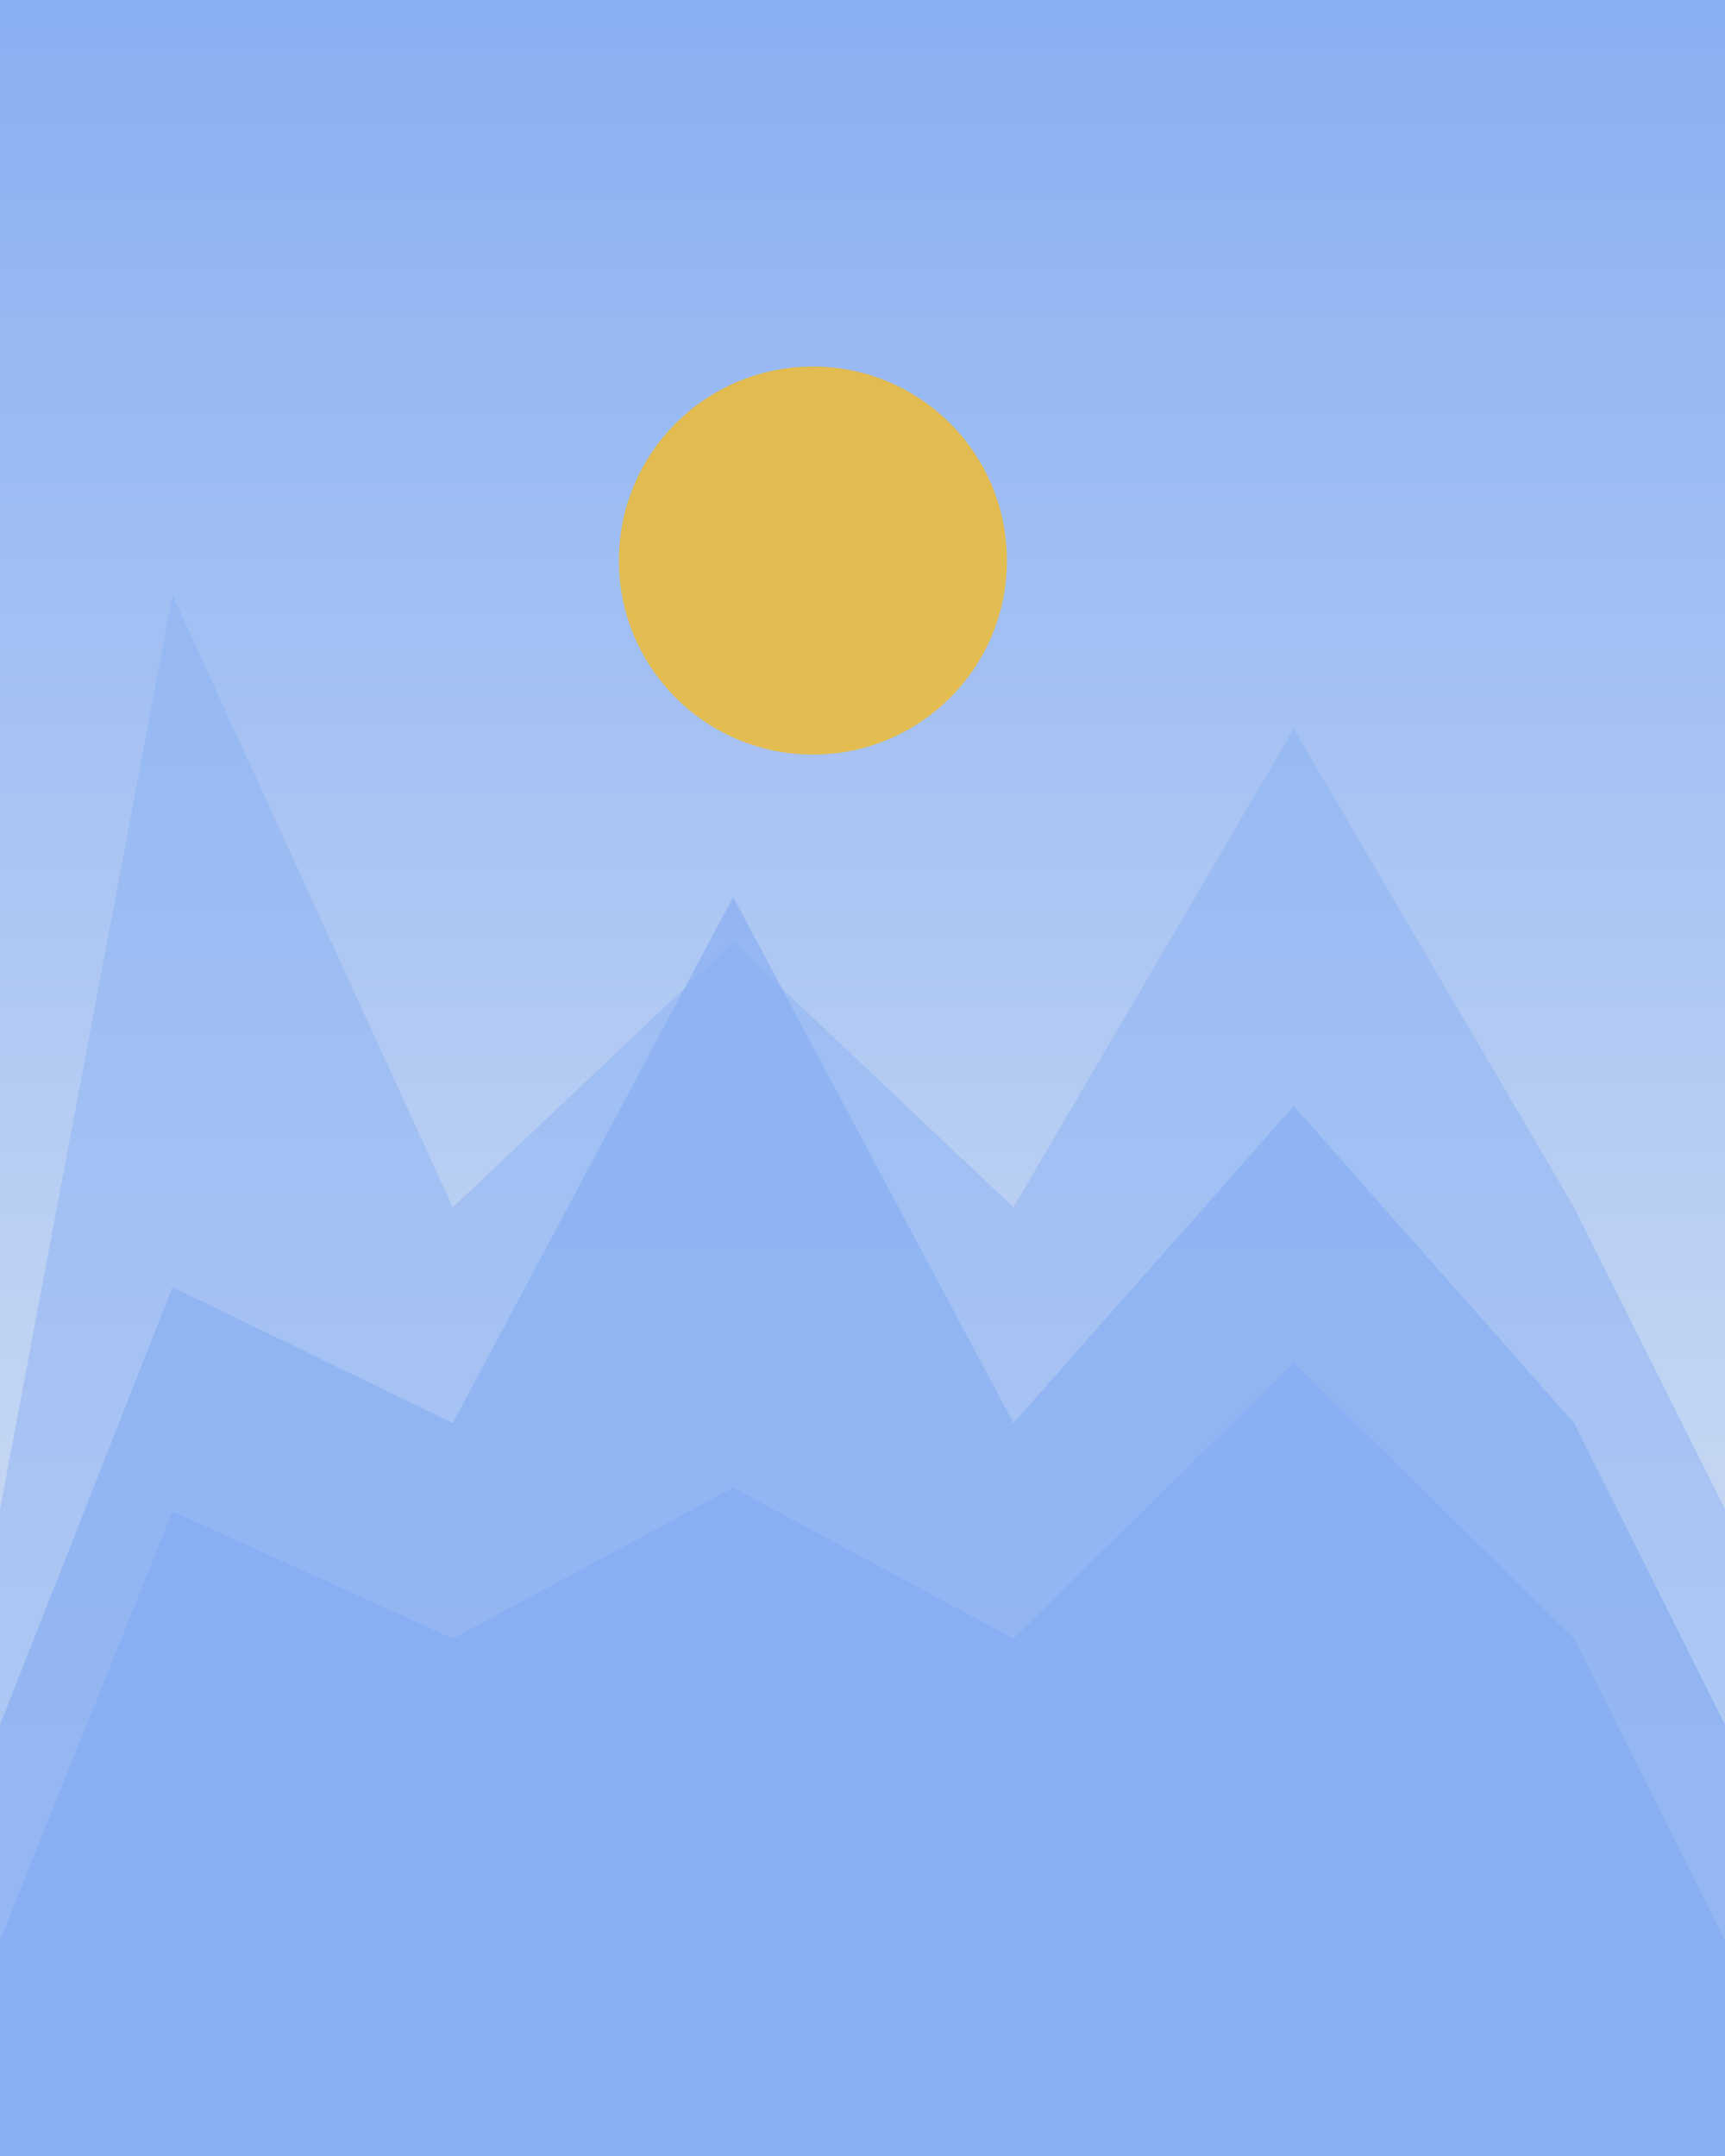
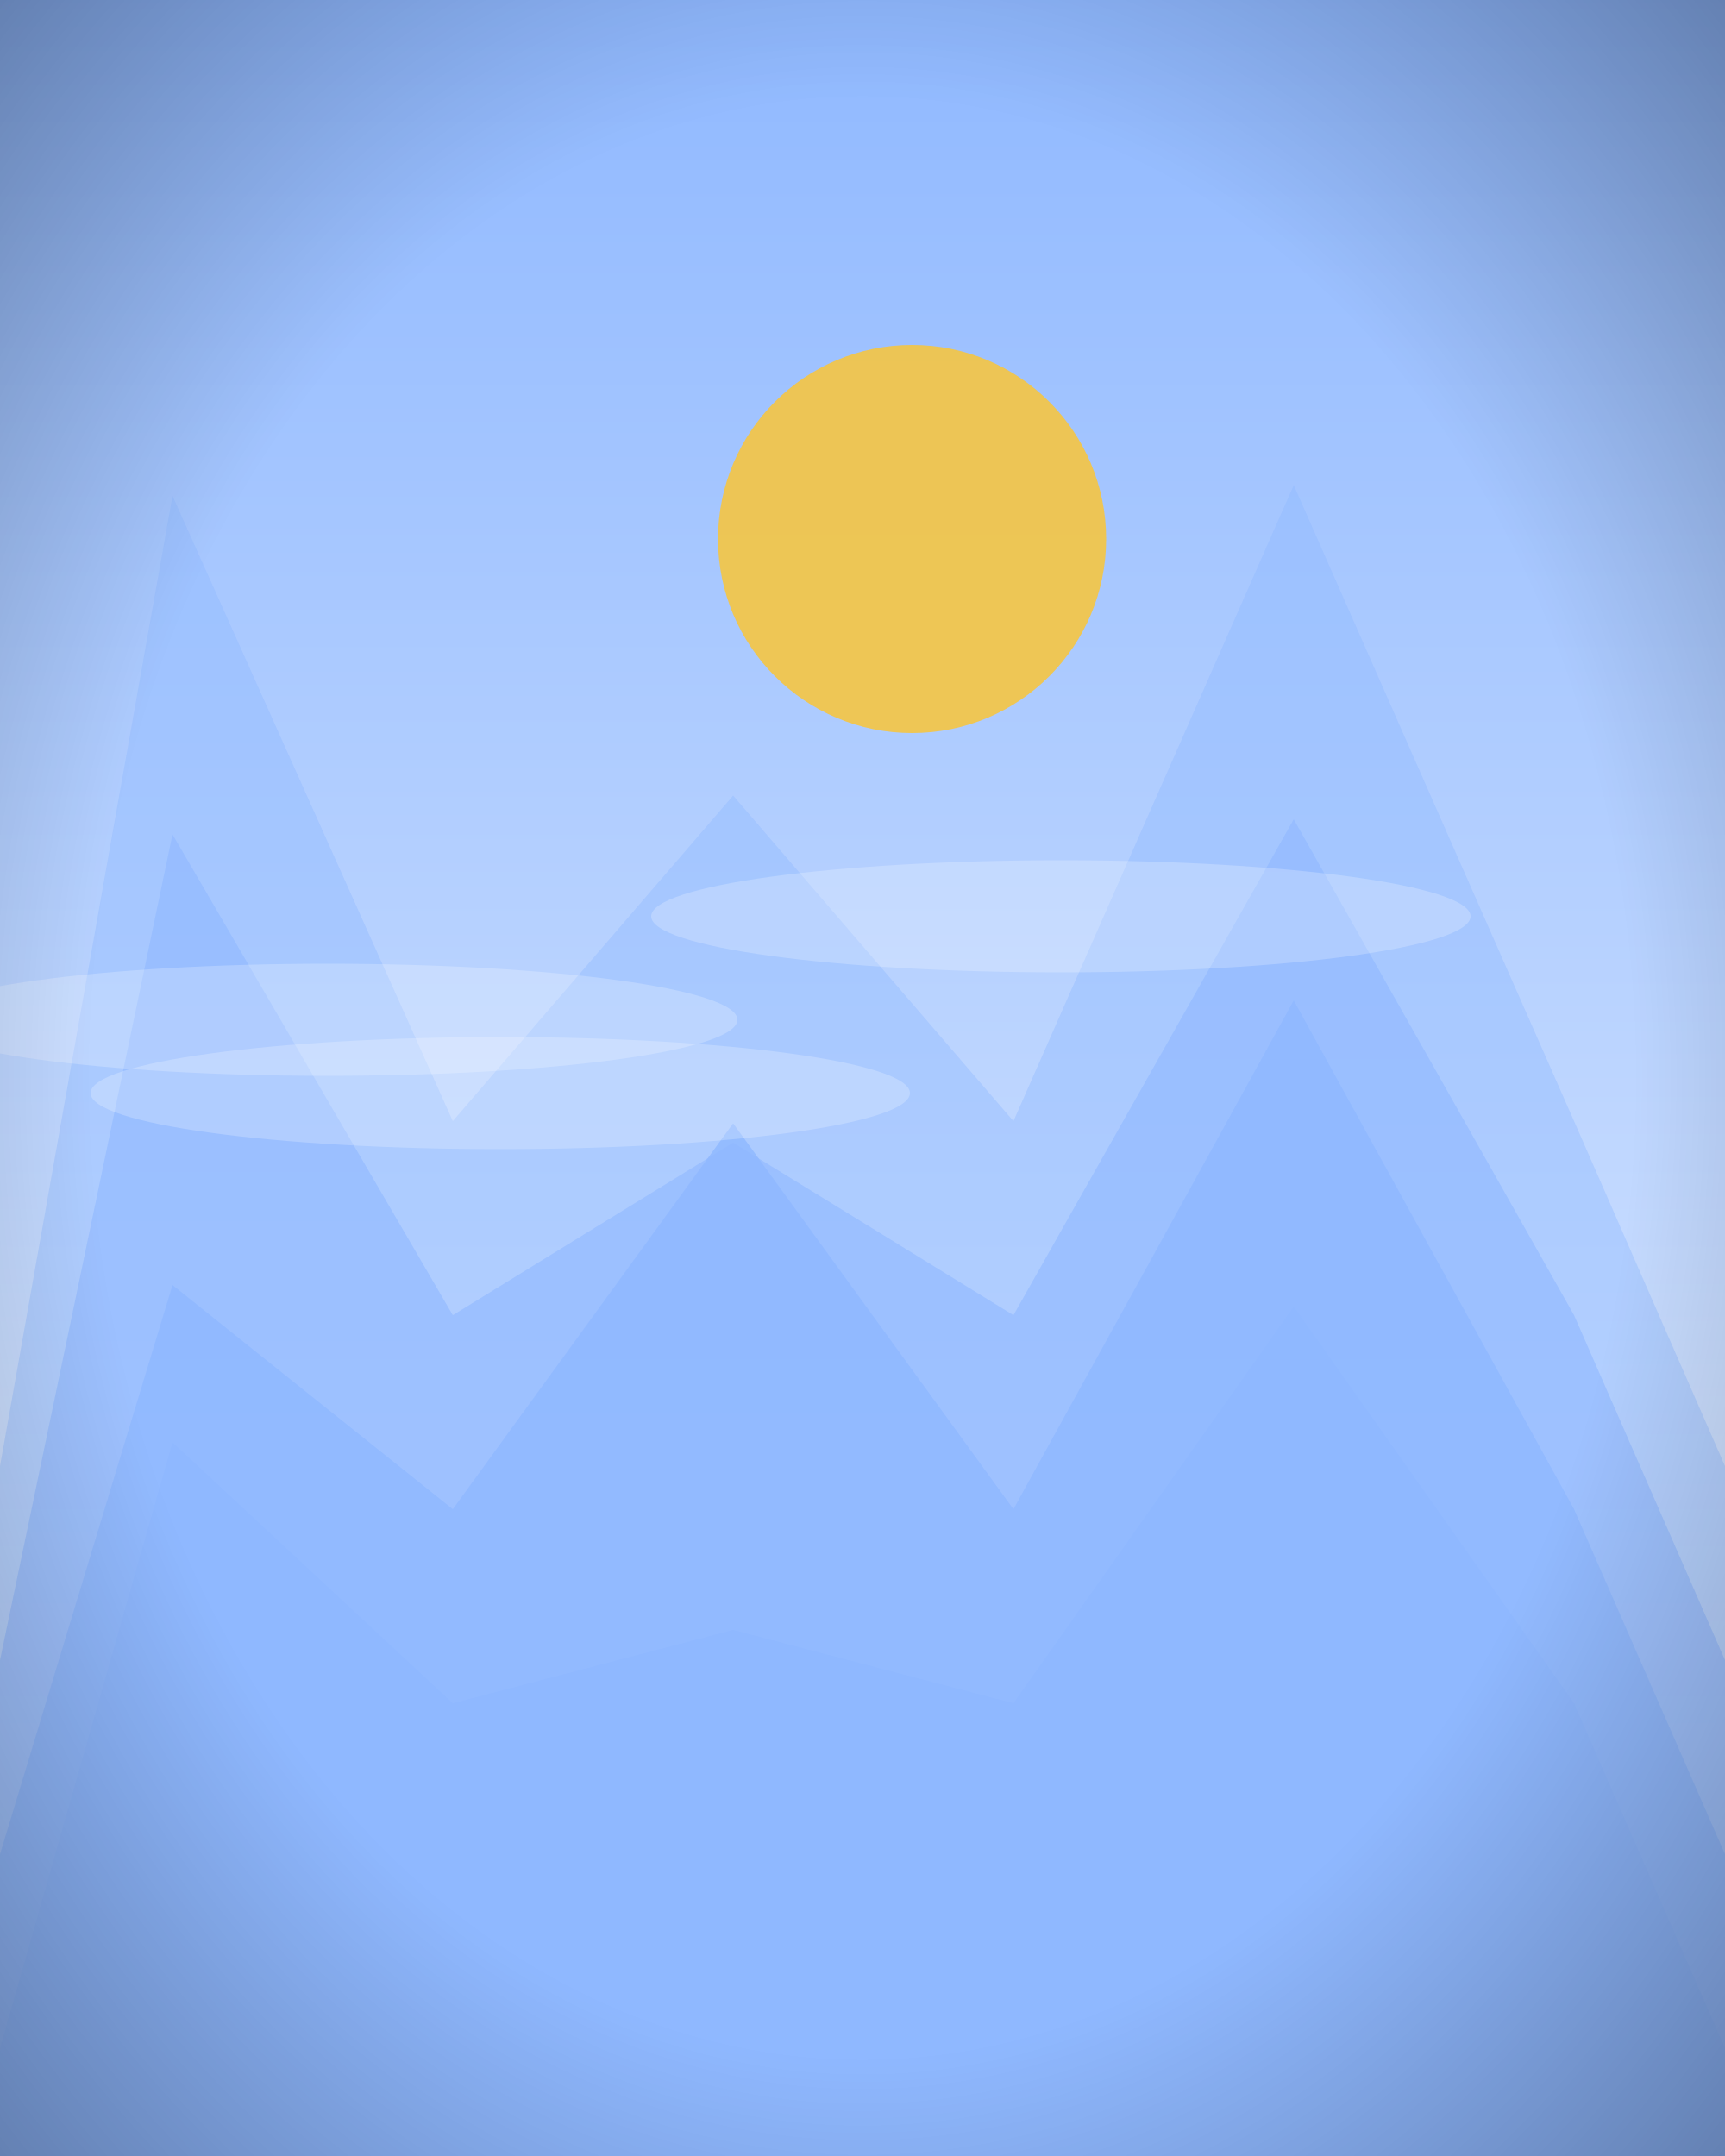
- <svg xmlns="http://www.w3.org/2000/svg" viewBox="0 0 800 1000" width="800" height="1000" role="img" aria-label="Foto contoh 12">
+ <svg xmlns="http://www.w3.org/2000/svg" viewBox="0 0 800 1000" width="800" height="1000" role="img" aria-label="Langit gunung">
  <defs>
    <linearGradient id="g" x1="0" y1="0" x2="0" y2="1">
      <stop offset="0" stop-color="#8FB8FF" />
      <stop offset="1" stop-color="#EAF2FF" />
    </linearGradient>
    <radialGradient id="l" cx=".5" cy=".35" r=".7">
      <stop offset="0" stop-color="#F5C542" stop-opacity=".9" />
      <stop offset="1" stop-color="#F5C542" stop-opacity="0" />
    </radialGradient>
-     <filter id="n">
-       <feGaussianBlur stdDeviation="14" />
-     </filter>
+     <radialGradient id="v" cx=".5" cy=".5" r=".75">
+       <stop offset=".6" stop-color="#000" stop-opacity="0" />
+       <stop offset="1" stop-color="#000" stop-opacity=".35" />
+     </radialGradient>
  </defs>
  <rect width="800" height="1000" fill="url(#g)" />
-   <circle cx="377" cy="260" r="90" fill="#F5C542" opacity=".9" />
-   <polygon points="0,700 80,276 210,560 340,437 470,560 600,338 730,560 800,700 800,1000 0,1000" fill="#8FB8FF" opacity="0.45" />
-   <polygon points="0,800 80,597 210,660 340,416 470,660 600,513 730,660 800,800 800,1000 0,1000" fill="#8FB8FF" opacity="0.7" />
-   <polygon points="0,900 80,701 210,760 340,690 470,760 600,632 730,760 800,900 800,1000 0,1000" fill="#8FB8FF" opacity="0.95" />
-   <rect width="800" height="1000" fill="#000" opacity=".05" />
+   <circle cx="423" cy="250" r="90" fill="#F5C542" opacity=".9" />
+   <polygon points="0,680 80,230 210,520 340,369 470,520 600,225 730,520 800,680 800,1000 0,1000" fill="#8FB8FF" opacity="0.40" />
+   <polygon points="0,770 80,387 210,610 340,530 470,610 600,380 730,610 800,770 800,1000 0,1000" fill="#8FB8FF" opacity="0.60" />
+   <polygon points="0,860 80,596 210,700 340,521 470,700 600,464 730,700 800,860 800,1000 0,1000" fill="#8FB8FF" opacity="0.80" />
+   <polygon points="0,950 80,669 210,790 340,756 470,790 600,606 730,790 800,950 800,1000 0,1000" fill="#8FB8FF" opacity="1.00" />
+   <ellipse cx="492" cy="425" rx="190" ry="26" fill="#fff" opacity=".22" />
+   <ellipse cx="152" cy="473" rx="190" ry="26" fill="#fff" opacity=".22" />
+   <ellipse cx="232" cy="507" rx="190" ry="26" fill="#fff" opacity=".22" />
+   <rect width="800" height="1000" fill="url(#v)" />
</svg>
